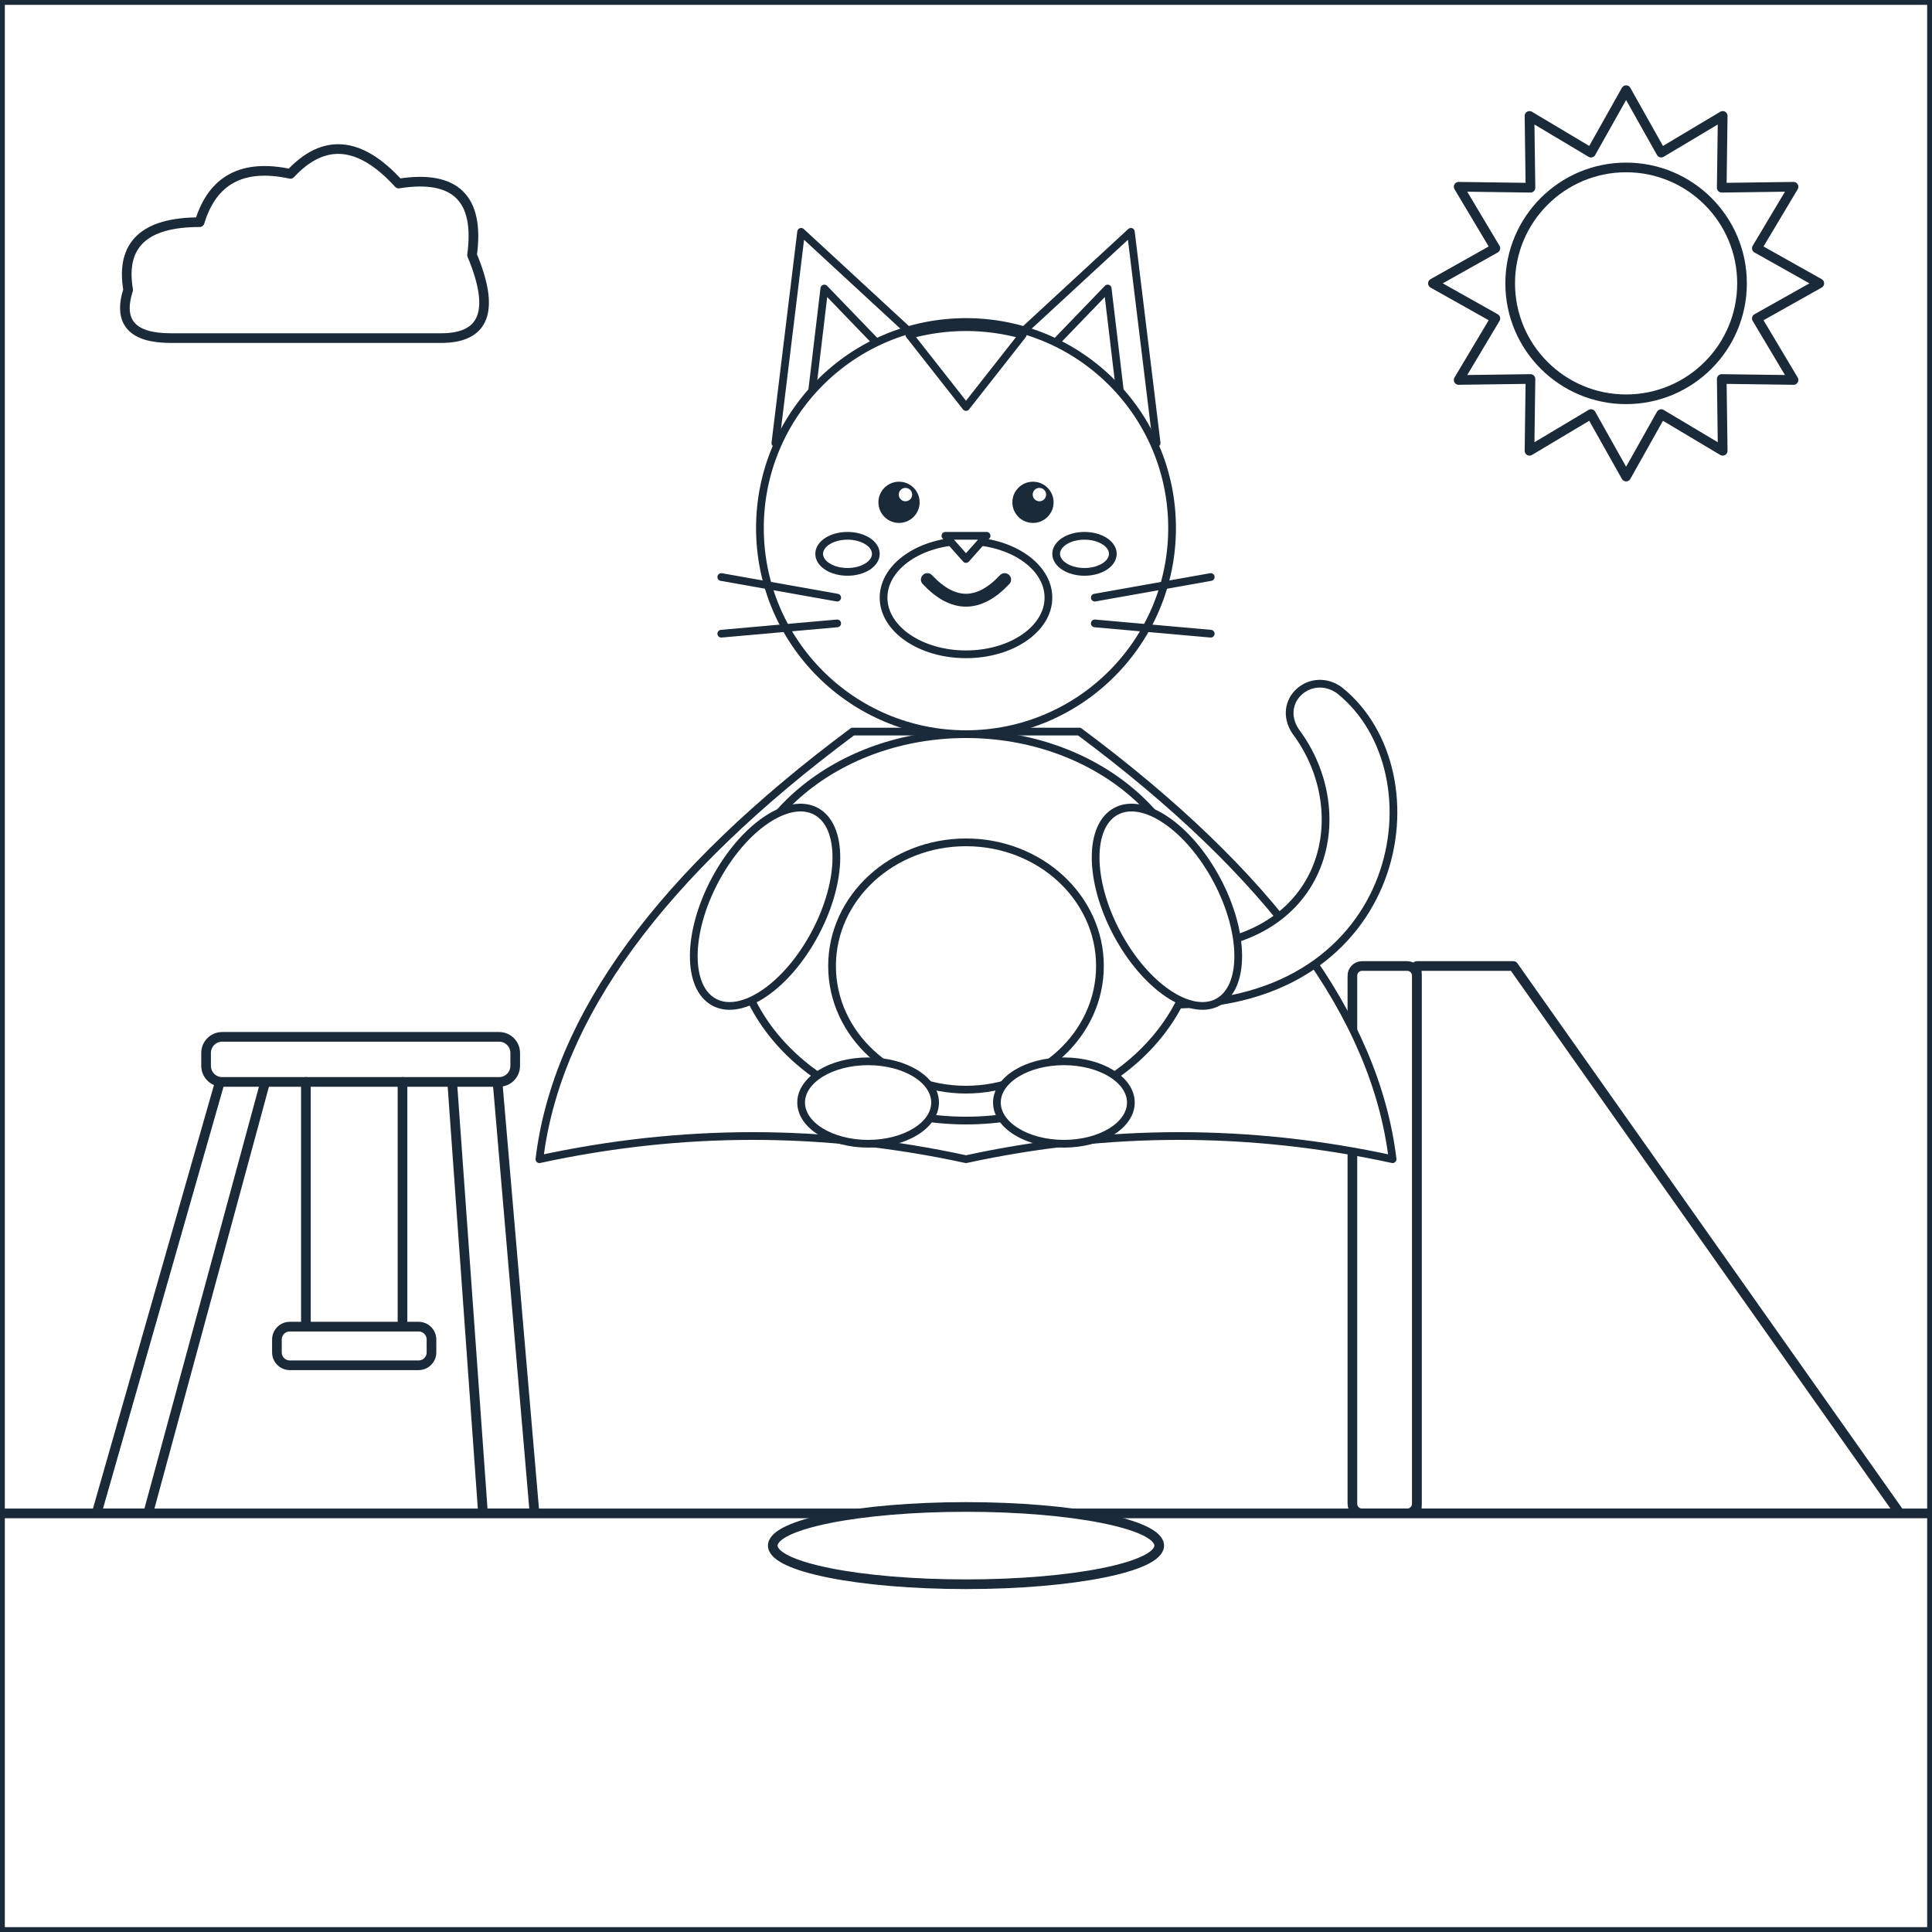
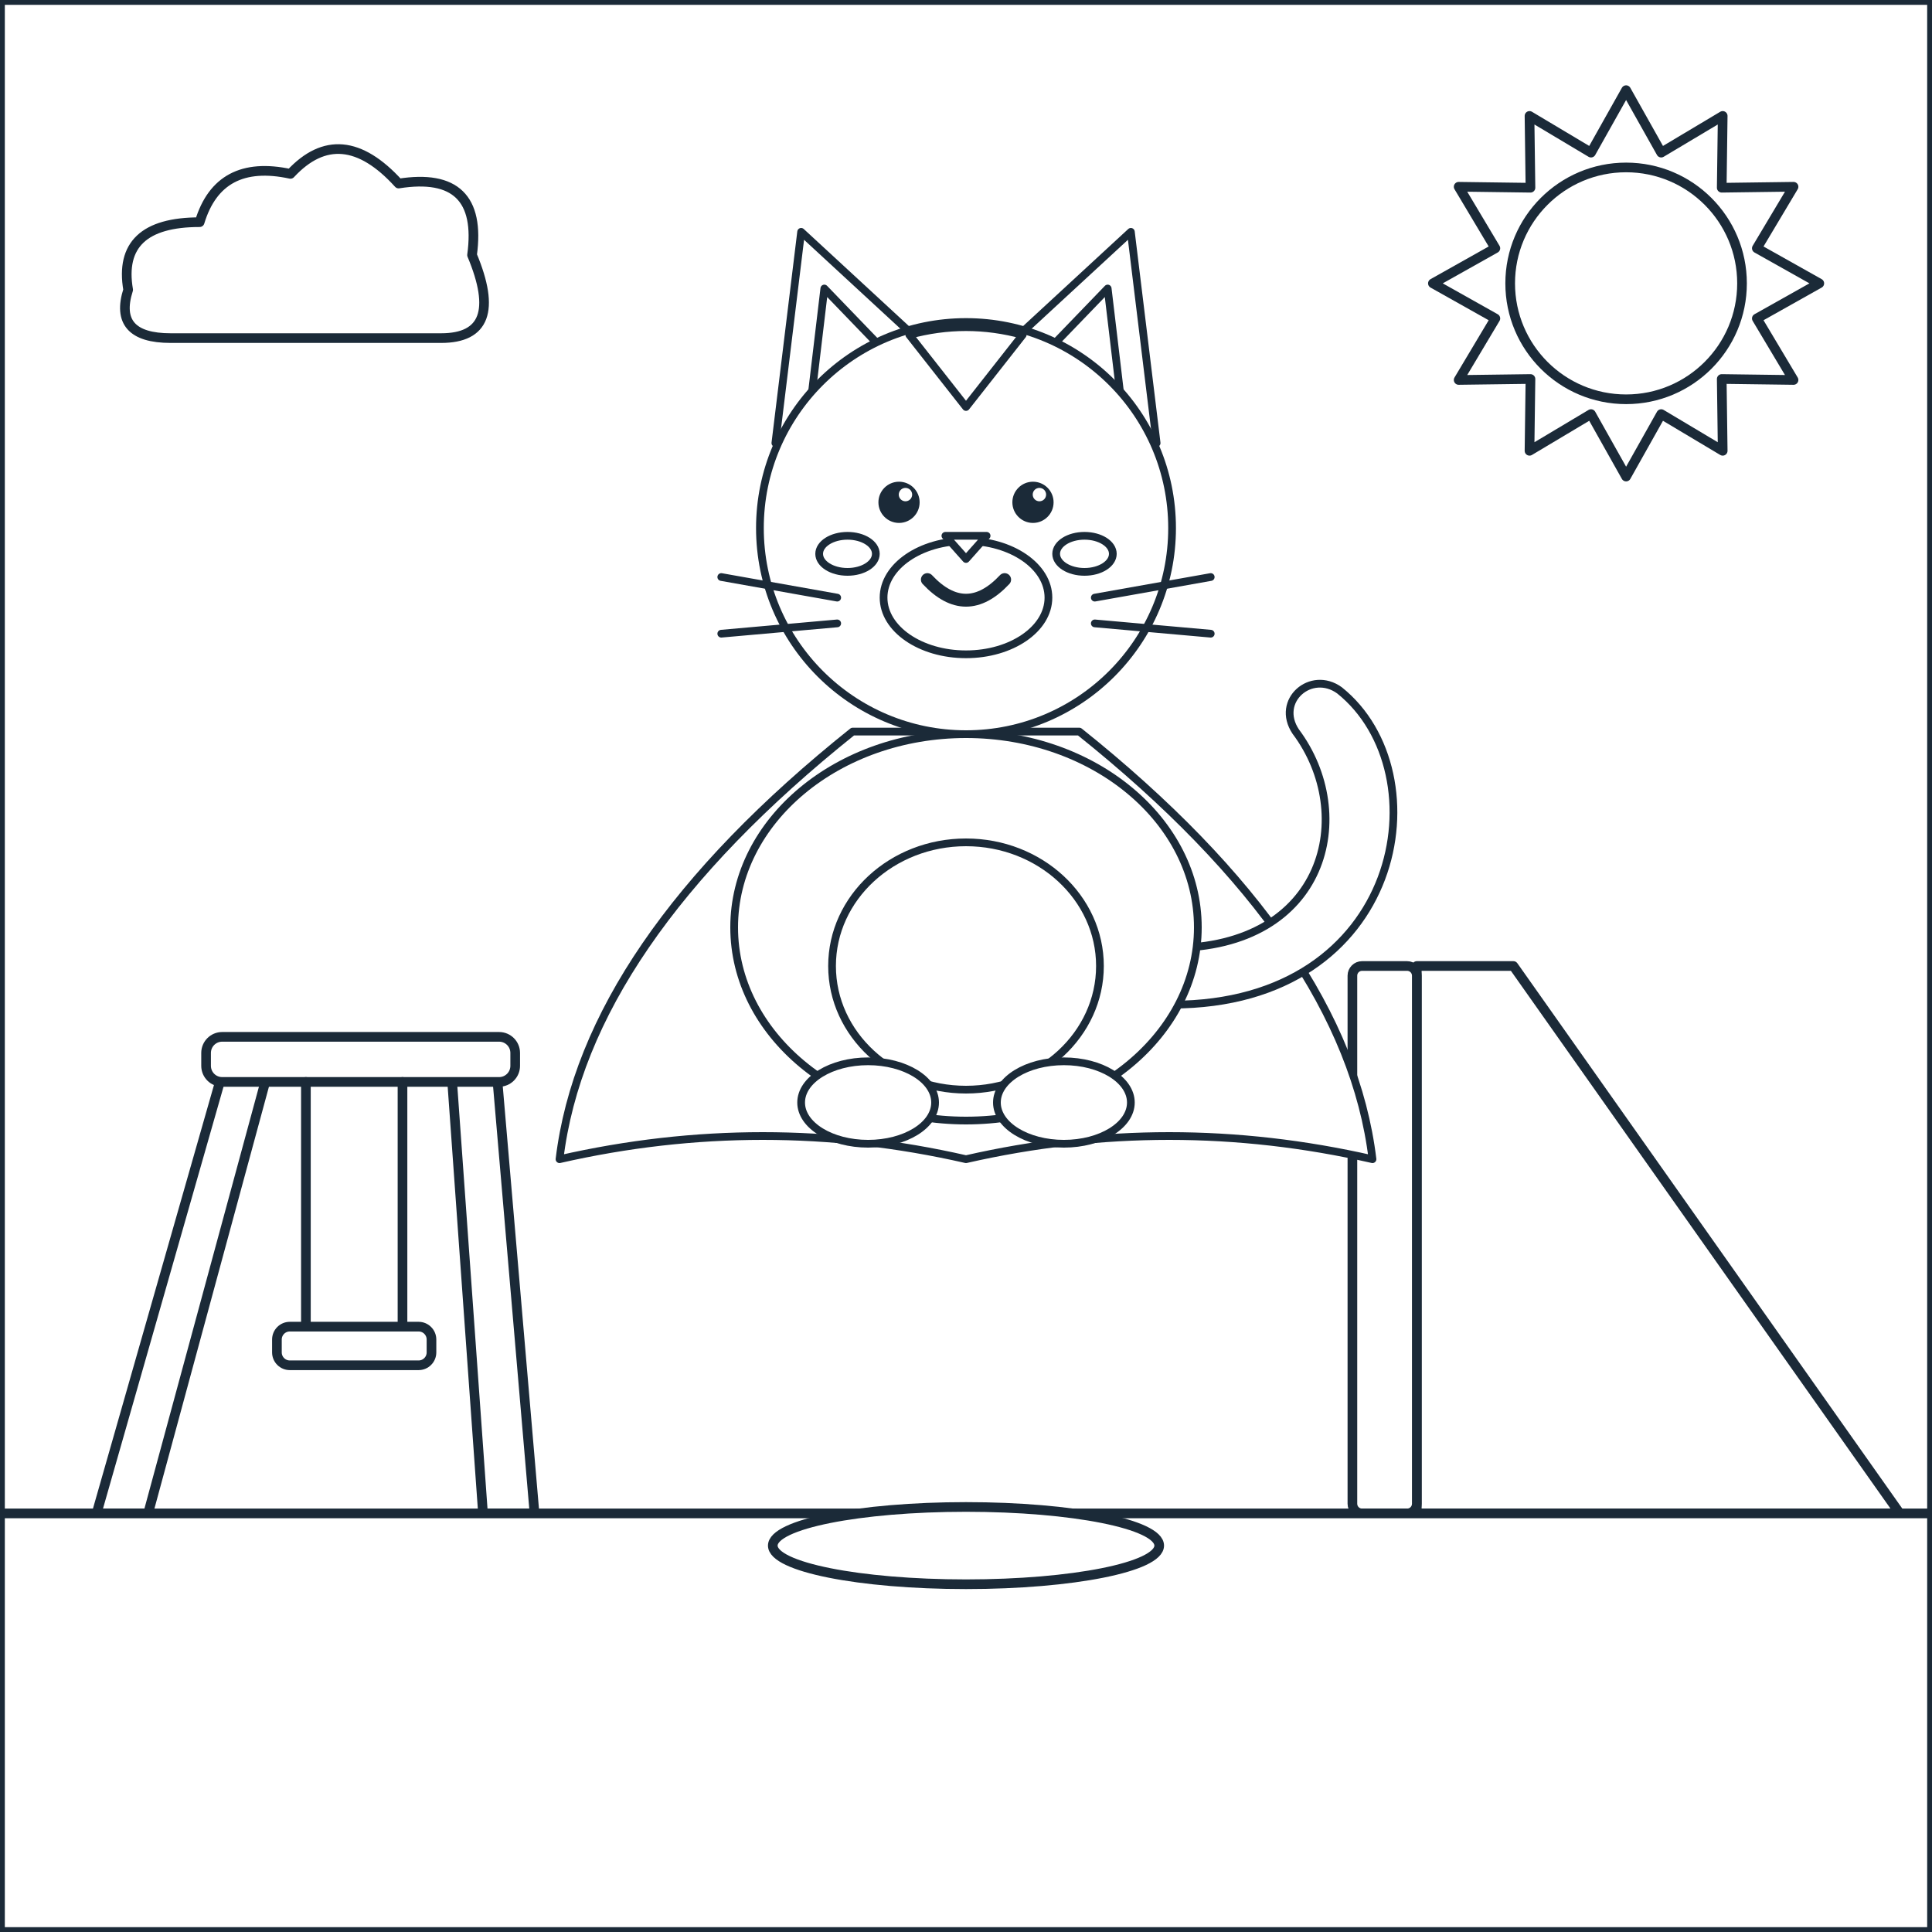
<svg xmlns="http://www.w3.org/2000/svg" viewBox="0 0 600 600" data-picture="meo-sieu-thu--nhay-sieu-cao">
  <g class="scene-back">
    <rect x="0" y="0" width="600" height="600" rx="0" id="r-nen-troi" data-region="nen-troi" class="region" fill="#FFFFFF" stroke="#1B2A38" stroke-width="3" stroke-linejoin="round" />
    <polygon points="505,28 515.9,47.4 535,36 534.7,58.3 557,58 545.6,77.1 565,88 545.6,98.9 557,118 534.7,117.7 535,140 515.9,128.6 505,148 494.1,128.6 475,140 475.3,117.7 453,118 464.4,98.9 445,88 464.4,77.1 453,58 475.3,58.3 475,36 494.1,47.4" id="r-tia-nang" data-region="tia-nang" class="region" fill="#FFFFFF" stroke="#1B2A38" stroke-width="3" stroke-linejoin="round" />
    <ellipse cx="505" cy="88" rx="36" ry="36" id="r-mat-troi" data-region="mat-troi" class="region" fill="#FFFFFF" stroke="#1B2A38" stroke-width="3" stroke-linejoin="round" />
    <path d="M 53 105 Q 35 105 39.8 90 Q 36.2 69 62 69 Q 68 49.2 90.2 54 Q 105.8 37.2 123.8 57 Q 150.2 52.8 146.6 79.2 Q 157.4 105 137 105 Z" id="r-may-1" data-region="may-1" class="region" fill="#FFFFFF" stroke="#1B2A38" stroke-width="3" stroke-linejoin="round" />
    <polygon points="440,470 440,300 470,300 590,470" id="r-cau-truot" data-region="cau-truot" class="region" fill="#FFFFFF" stroke="#1B2A38" stroke-width="3" stroke-linejoin="round" />
    <rect x="420" y="300" width="20" height="170" rx="3" id="r-thang-cau-truot" data-region="thang-cau-truot" class="region" fill="#FFFFFF" stroke="#1B2A38" stroke-width="3" stroke-linejoin="round" />
    <polygon points="30,470 70,330 84,330 46,470" id="r-khung-xich-du-trai" data-region="khung-xich-du-trai" class="region" fill="#FFFFFF" stroke="#1B2A38" stroke-width="3" stroke-linejoin="round" />
    <polygon points="150,470 140,330 154,330 166,470" id="r-khung-xich-du-phai" data-region="khung-xich-du-phai" class="region" fill="#FFFFFF" stroke="#1B2A38" stroke-width="3" stroke-linejoin="round" />
    <rect x="64" y="322" width="96" height="14" rx="5" id="r-xa-xich-du" data-region="xa-xich-du" class="region" fill="#FFFFFF" stroke="#1B2A38" stroke-width="3" stroke-linejoin="round" />
    <g class="deco" pointer-events="none">
      <path d="M 95 336 L 95 414 M 125 336 L 125 414" fill="none" stroke="#1B2A38" stroke-width="3" stroke-linecap="round" stroke-linejoin="round" />
    </g>
    <rect x="86" y="412" width="48" height="12" rx="4" id="r-ghe-xich-du" data-region="ghe-xich-du" class="region" fill="#FFFFFF" stroke="#1B2A38" stroke-width="3" stroke-linejoin="round" />
    <rect x="0" y="470" width="600" height="130" rx="0" id="r-nen-dat" data-region="nen-dat" class="region" fill="#FFFFFF" stroke="#1B2A38" stroke-width="3" stroke-linejoin="round" />
    <ellipse cx="300" cy="480" rx="60" ry="12" id="r-lo-xo-1" data-region="lo-xo-1" class="region" fill="#FFFFFF" stroke="#1B2A38" stroke-width="3" stroke-linejoin="round" />
  </g>
  <g id="subject" class="subject anim-bounce" transform="translate(0 -120) translate(300 400) scale(0.8) rotate(0) translate(-300 -400)">
-     <path d="M 256 334 L 344 334 Q 455.6 417 465.6 500 Q 382.8 482 300 500 Q 217.2 482 134.4 500 Q 144.4 417 256 334 Z" id="r-ao-choang" data-region="ao-choang" class="region" fill="#FFFFFF" stroke="#1B2A38" stroke-width="3" stroke-linejoin="round" />
+     <path d="M 256 334 L 344 334 Q 447.8 417 457.8 500 Q 378.9 482 300 500 Q 221.1 482 142.2 500 Q 152.2 417 256 334 Z" id="r-ao-choang" data-region="ao-choang" class="region" fill="#FFFFFF" stroke="#1B2A38" stroke-width="3" stroke-linejoin="round" />
    <path d="M 380 440 C 470 440 485 350 445 318 C 434 310 420 322 428 334 C 452 366 440 418 380 418 Z" id="r-duoi" data-region="duoi" class="region" fill="#FFFFFF" stroke="#1B2A38" stroke-width="3" stroke-linejoin="round" />
    <ellipse cx="300" cy="410" rx="90" ry="75" id="r-than" data-region="than" class="region" fill="#FFFFFF" stroke="#1B2A38" stroke-width="3" stroke-linejoin="round" />
    <ellipse cx="300" cy="425" rx="52" ry="48" id="r-bung" data-region="bung" class="region" fill="#FFFFFF" stroke="#1B2A38" stroke-width="3" stroke-linejoin="round" />
    <ellipse cx="262" cy="478" rx="26" ry="16" id="r-chan-trai" data-region="chan-trai" class="region" fill="#FFFFFF" stroke="#1B2A38" stroke-width="3" stroke-linejoin="round" />
    <ellipse cx="338" cy="478" rx="26" ry="16" id="r-chan-phai" data-region="chan-phai" class="region" fill="#FFFFFF" stroke="#1B2A38" stroke-width="3" stroke-linejoin="round" />
    <polygon points="226,222 236,140 288,188" id="r-tai-trai" data-region="tai-trai" class="region" fill="#FFFFFF" stroke="#1B2A38" stroke-width="3" stroke-linejoin="round" />
    <polygon points="240,204 245,162 272,190" id="r-trong-tai-trai" data-region="trong-tai-trai" class="region" fill="#FFFFFF" stroke="#1B2A38" stroke-width="3" stroke-linejoin="round" />
    <polygon points="374,222 364,140 312,188" id="r-tai-phai" data-region="tai-phai" class="region" fill="#FFFFFF" stroke="#1B2A38" stroke-width="3" stroke-linejoin="round" />
    <polygon points="360,204 355,162 328,190" id="r-trong-tai-phai" data-region="trong-tai-phai" class="region" fill="#FFFFFF" stroke="#1B2A38" stroke-width="3" stroke-linejoin="round" />
    <ellipse cx="300" cy="255" rx="80" ry="80" id="r-dau" data-region="dau" class="region" fill="#FFFFFF" stroke="#1B2A38" stroke-width="3" stroke-linejoin="round" />
    <path d="M 278 180 L 300 208 L 322 180 Q 300 174 278 180 Z" id="r-soc-tran" data-region="soc-tran" class="region" fill="#FFFFFF" stroke="#1B2A38" stroke-width="3" stroke-linejoin="round" />
    <ellipse cx="300" cy="282" rx="32" ry="22" id="r-mom" data-region="mom" class="region" fill="#FFFFFF" stroke="#1B2A38" stroke-width="3" stroke-linejoin="round" />
    <polygon points="292,258 308,258 300,267" id="r-mui" data-region="mui" class="region" fill="#FFFFFF" stroke="#1B2A38" stroke-width="3" stroke-linejoin="round" />
    <g class="deco" pointer-events="none">
      <path d="M 250 282 L 205 274 M 250 292 L 205 296 M 350 282 L 395 274 M 350 292 L 395 296" fill="none" stroke="#1B2A38" stroke-width="3" stroke-linecap="round" stroke-linejoin="round" />
    </g>
-     <ellipse cx="222" cy="402" rx="22" ry="42" transform="rotate(28 222 402)" id="r-tay-trai" data-region="tay-trai" class="region" fill="#FFFFFF" stroke="#1B2A38" stroke-width="3" stroke-linejoin="round" />
-     <ellipse cx="378" cy="402" rx="22" ry="42" transform="rotate(-28 378 402)" id="r-tay-phai" data-region="tay-phai" class="region" fill="#FFFFFF" stroke="#1B2A38" stroke-width="3" stroke-linejoin="round" />
    <g class="deco" pointer-events="none">
      <circle cx="274" cy="245" r="8" fill="#1B2A38" />
    </g>
    <g class="deco" pointer-events="none">
      <circle cx="326" cy="245" r="8" fill="#1B2A38" />
    </g>
    <g class="deco" pointer-events="none">
      <circle cx="276.5" cy="242" r="2.6" fill="#FFFFFF" />
    </g>
    <g class="deco" pointer-events="none">
      <circle cx="328.5" cy="242" r="2.6" fill="#FFFFFF" />
    </g>
    <ellipse cx="254" cy="265" rx="11" ry="7" id="r-ma-trai" data-region="ma-trai" class="region" fill="#FFFFFF" stroke="#1B2A38" stroke-width="3" stroke-linejoin="round" />
    <ellipse cx="346" cy="265" rx="11" ry="7" id="r-ma-phai" data-region="ma-phai" class="region" fill="#FFFFFF" stroke="#1B2A38" stroke-width="3" stroke-linejoin="round" />
    <g class="deco" pointer-events="none">
      <path d="M 285 275 Q 300 291 315 275" fill="none" stroke="#1B2A38" stroke-width="5" stroke-linecap="round" stroke-linejoin="round" />
    </g>
  </g>
  <g class="scene-front">

</g>
</svg>
